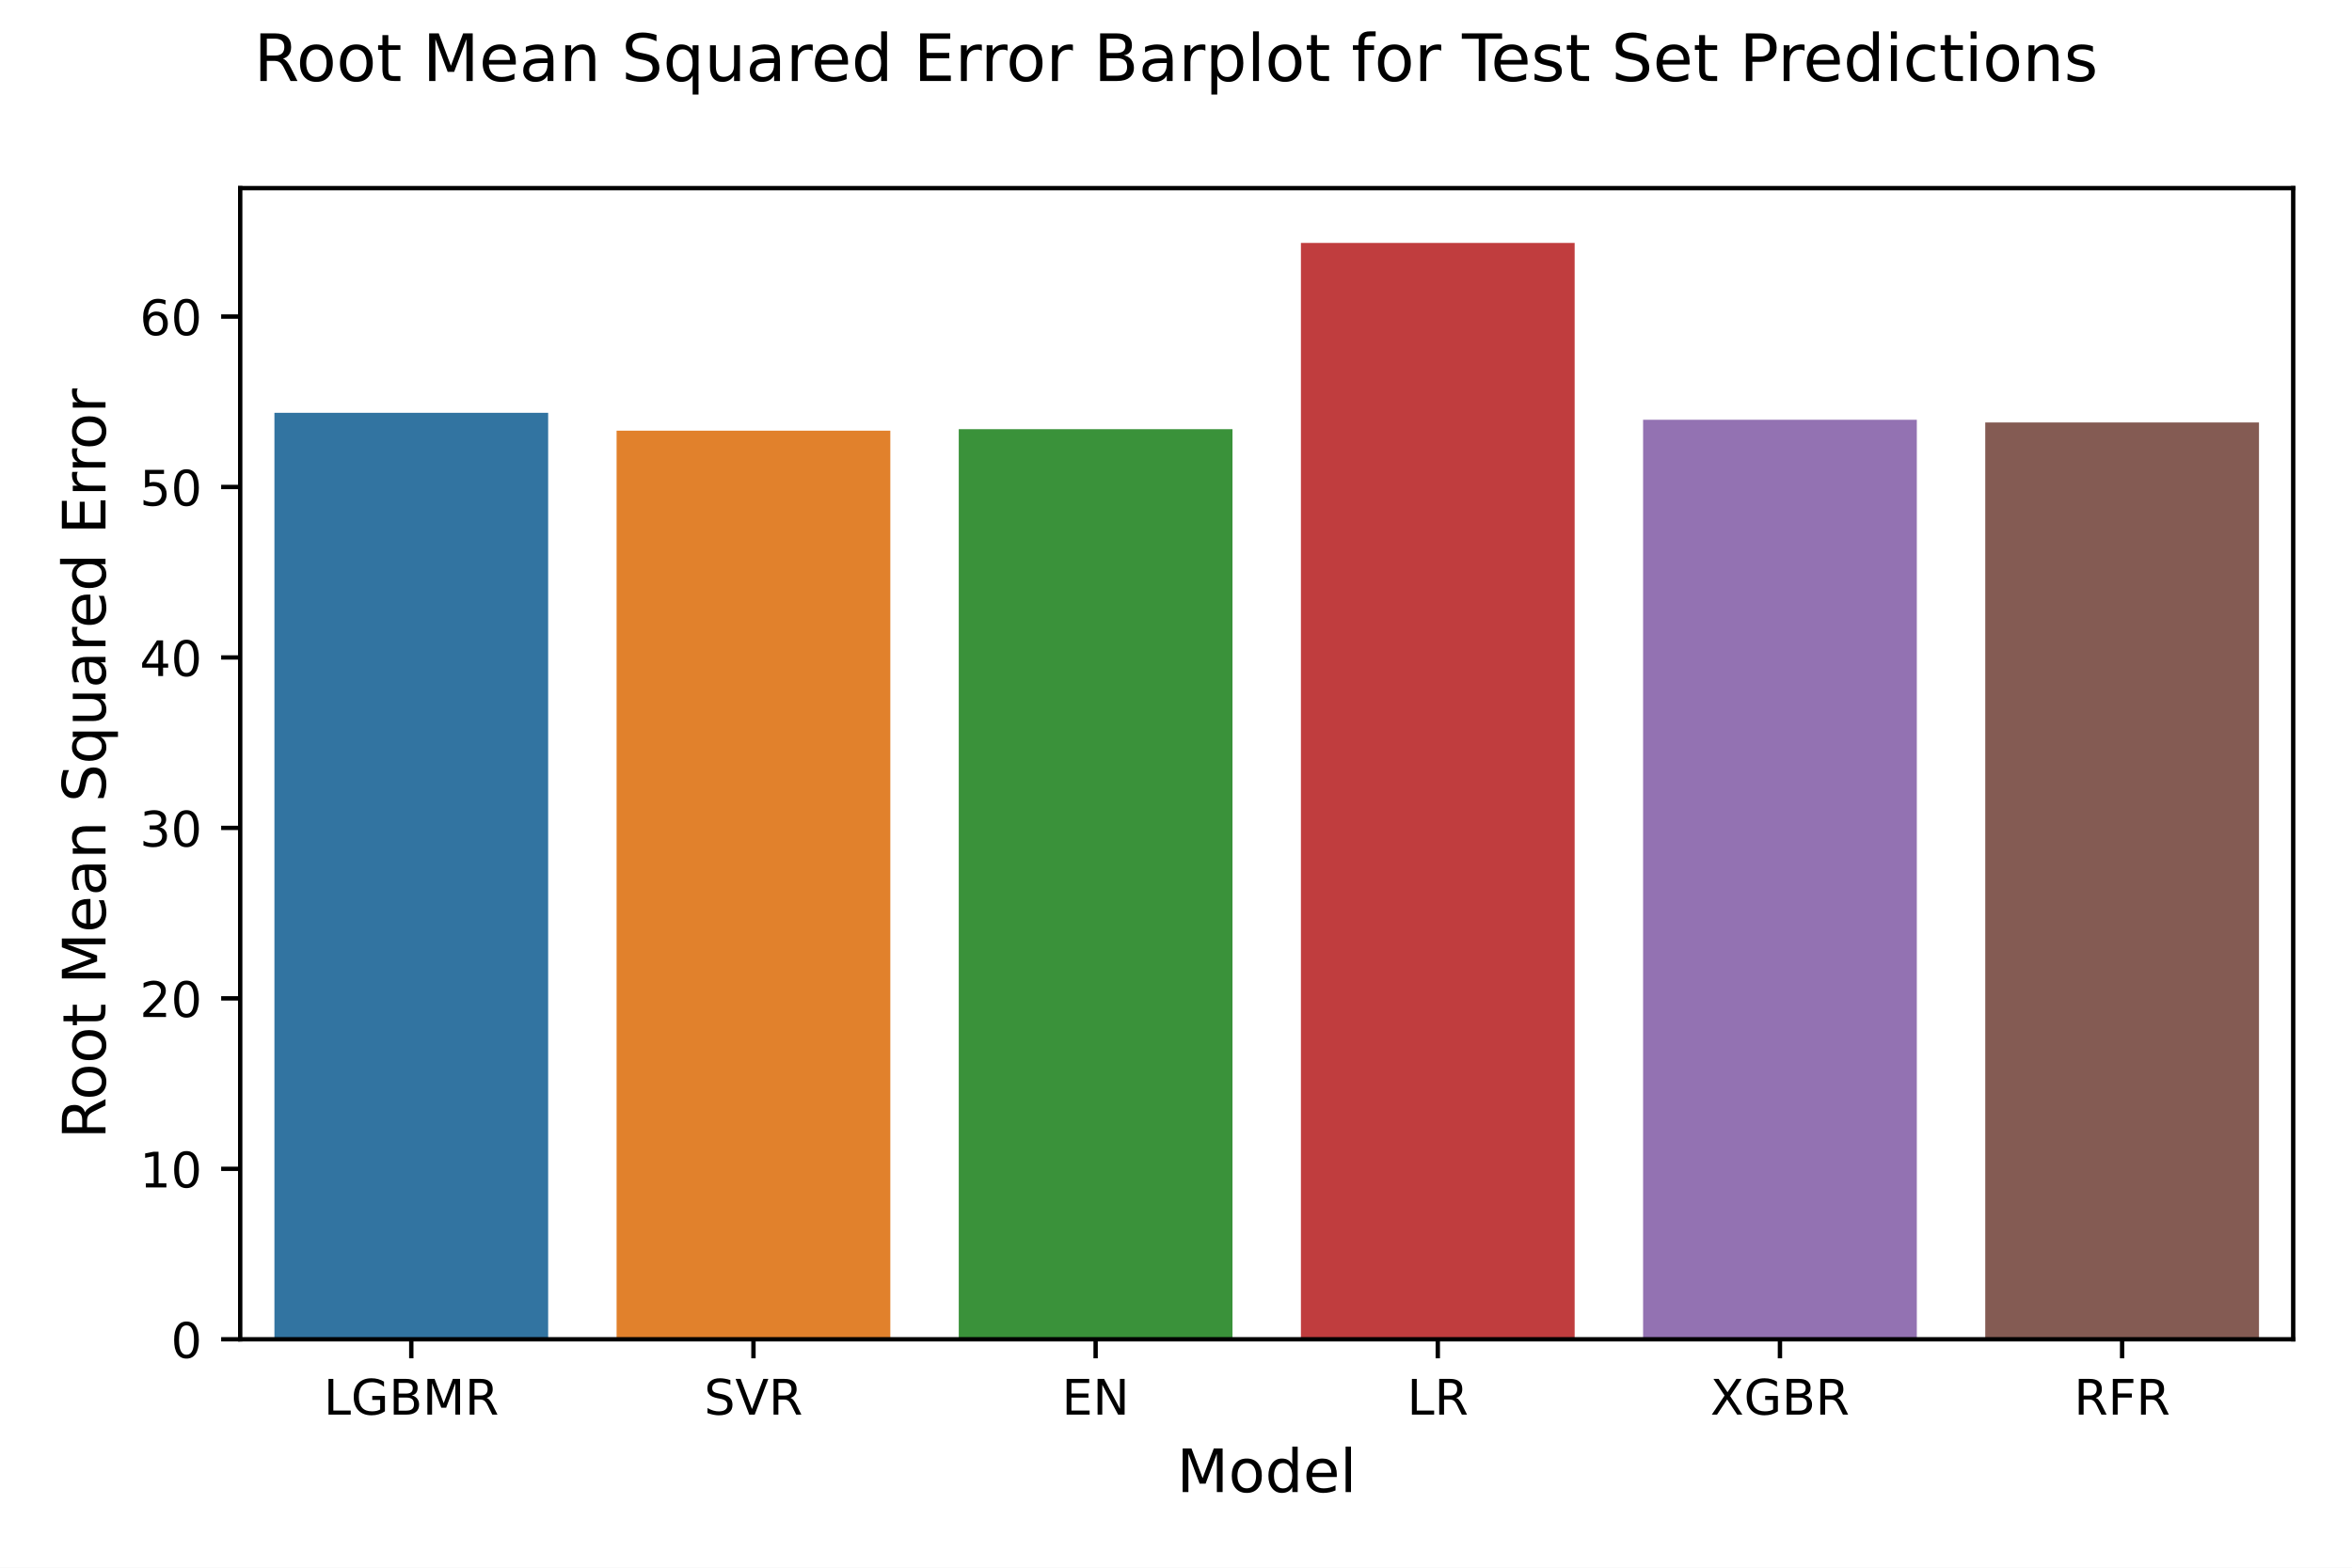
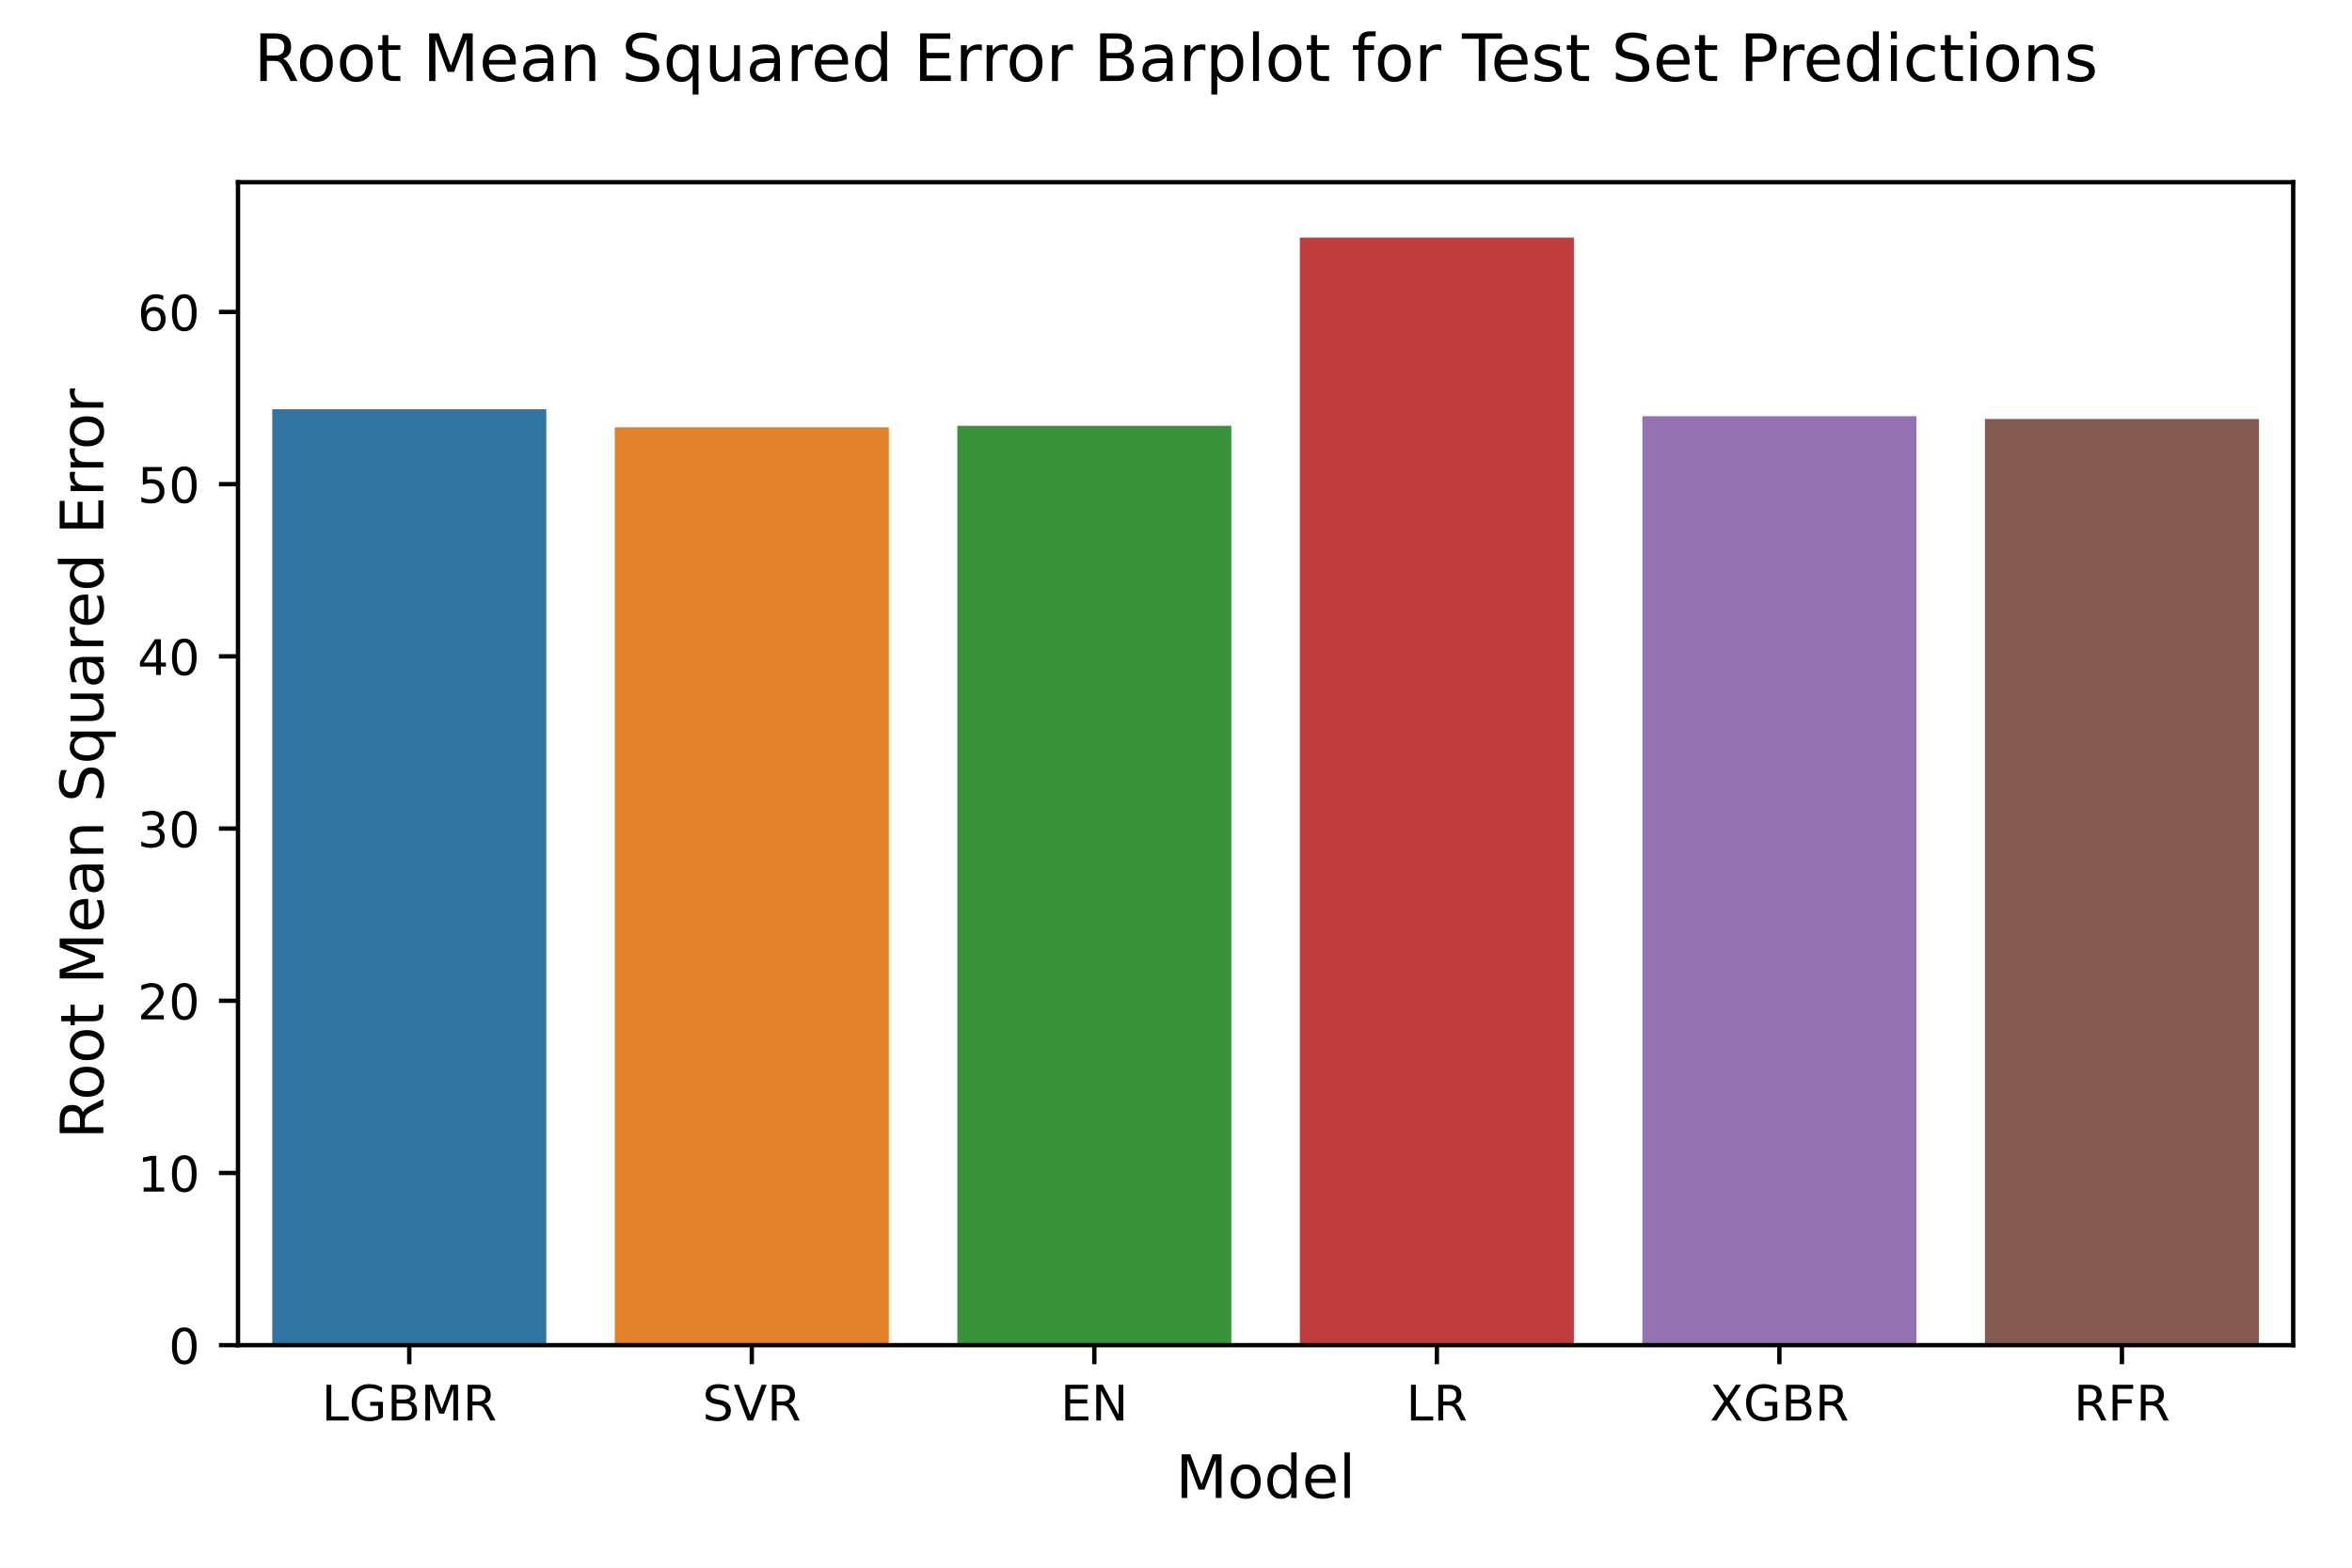
<svg xmlns="http://www.w3.org/2000/svg" xmlns:xlink="http://www.w3.org/1999/xlink" width="432pt" height="288pt" viewBox="0 0 432 288" version="1.1">
  <defs>
    <style type="text/css">*{stroke-linejoin: round; stroke-linecap: butt}</style>
  </defs>
  <g id="figure_1">
    <g id="patch_1">
      <path d="M 0 288  L 432 288  L 432 0  L 0 0  z " style="fill: #ffffff" />
    </g>
    <g id="axes_1">
      <g id="patch_2">
-         <path d="M 44.12 246.04  L 421.2 246.04  L 421.2 34.56  L 44.12 34.56  z " style="fill: #ffffff" />
+         <path d="M 43.715 247.12  L 421.2 247.12  L 421.2 33.48  L 43.715 33.48  z " style="fill: #ffffff" />
      </g>
      <g id="patch_3">
-         <path d="M 50.405 246.04  L 100.682 246.04  L 100.682 75.837  L 50.405 75.837  z " clip-path="url(#p831675fee5)" style="fill: #3274a1" />
+         <path d="M 50.006 247.12  L 100.338 247.12  L 100.338 75.179  L 50.006 75.179  z " clip-path="url(#pa962b7fabd)" style="fill: #3274a1" />
      </g>
      <g id="patch_4">
-         <path d="M 113.251 246.04  L 163.529 246.04  L 163.529 79.117  L 113.251 79.117  z " clip-path="url(#p831675fee5)" style="fill: #e1812c" />
+         <path d="M 112.921 247.12  L 163.252 247.12  L 163.252 78.492  L 112.921 78.492  z " clip-path="url(#pa962b7fabd)" style="fill: #e1812c" />
      </g>
      <g id="patch_5">
-         <path d="M 176.098 246.04  L 226.375 246.04  L 226.375 78.846  L 176.098 78.846  z " clip-path="url(#p831675fee5)" style="fill: #3a923a" />
+         <path d="M 175.835 247.12  L 226.166 247.12  L 226.166 78.218  L 175.835 78.218  z " clip-path="url(#pa962b7fabd)" style="fill: #3a923a" />
      </g>
      <g id="patch_6">
-         <path d="M 238.945 246.04  L 289.222 246.04  L 289.222 44.63  L 238.945 44.63  z " clip-path="url(#p831675fee5)" style="fill: #c03d3e" />
+         <path d="M 238.749 247.12  L 289.08 247.12  L 289.08 43.653  L 238.749 43.653  z " clip-path="url(#pa962b7fabd)" style="fill: #c03d3e" />
      </g>
      <g id="patch_7">
-         <path d="M 301.791 246.04  L 352.069 246.04  L 352.069 77.109  L 301.791 77.109  z " clip-path="url(#p831675fee5)" style="fill: #9372b2" />
+         <path d="M 301.663 247.12  L 351.994 247.12  L 351.994 76.463  L 301.663 76.463  z " clip-path="url(#pa962b7fabd)" style="fill: #9372b2" />
      </g>
      <g id="patch_8">
-         <path d="M 364.638 246.04  L 414.915 246.04  L 414.915 77.605  L 364.638 77.605  z " clip-path="url(#p831675fee5)" style="fill: #845b53" />
+         <path d="M 364.577 247.12  L 414.909 247.12  L 414.909 76.965  L 364.577 76.965  z " clip-path="url(#pa962b7fabd)" style="fill: #845b53" />
      </g>
      <g id="matplotlib.axis_1">
        <g id="xtick_1">
          <g id="line2d_1">
            <defs>
-               <path id="maed06b18c6" d="M 0 0  L 0 3.5  " style="stroke: #000000; stroke-width: 0.8" />
+               <path id="med335fdbf4" d="M 0 0  L 0 3.5  " style="stroke: #000000; stroke-width: 0.8" />
            </defs>
            <g>
-               <use xlink:href="#maed06b18c6" x="75.543" y="246.04" style="stroke: #000000; stroke-width: 0.8" />
+               <use xlink:href="#med335fdbf4" x="75.172" y="247.12" style="stroke: #000000; stroke-width: 0.8" />
            </g>
          </g>
          <g id="text_1">
-             <g transform="translate(59.45232 259.8786) scale(0.09 -0.09)">
+             <g transform="translate(59.08107 260.9586) scale(0.09 -0.09)">
              <defs>
                <path id="DejaVuSans-4c" d="M 628 4666  L 1259 4666  L 1259 531  L 3531 531  L 3531 0  L 628 0  L 628 4666  z " transform="scale(0.015625)" />
                <path id="DejaVuSans-47" d="M 3809 666  L 3809 1919  L 2778 1919  L 2778 2438  L 4434 2438  L 4434 434  Q 4069 175 3628 42  Q 3188 -91 2688 -91  Q 1594 -91 976 548  Q 359 1188 359 2328  Q 359 3472 976 4111  Q 1594 4750 2688 4750  Q 3144 4750 3555 4637  Q 3966 4525 4313 4306  L 4313 3634  Q 3963 3931 3569 4081  Q 3175 4231 2741 4231  Q 1884 4231 1454 3753  Q 1025 3275 1025 2328  Q 1025 1384 1454 906  Q 1884 428 2741 428  Q 3075 428 3337 486  Q 3600 544 3809 666  z " transform="scale(0.015625)" />
                <path id="DejaVuSans-42" d="M 1259 2228  L 1259 519  L 2272 519  Q 2781 519 3026 730  Q 3272 941 3272 1375  Q 3272 1813 3026 2020  Q 2781 2228 2272 2228  L 1259 2228  z M 1259 4147  L 1259 2741  L 2194 2741  Q 2656 2741 2882 2914  Q 3109 3088 3109 3444  Q 3109 3797 2882 3972  Q 2656 4147 2194 4147  L 1259 4147  z M 628 4666  L 2241 4666  Q 2963 4666 3353 4366  Q 3744 4066 3744 3513  Q 3744 3084 3544 2831  Q 3344 2578 2956 2516  Q 3422 2416 3680 2098  Q 3938 1781 3938 1306  Q 3938 681 3513 340  Q 3088 0 2303 0  L 628 0  L 628 4666  z " transform="scale(0.015625)" />
                <path id="DejaVuSans-4d" d="M 628 4666  L 1569 4666  L 2759 1491  L 3956 4666  L 4897 4666  L 4897 0  L 4281 0  L 4281 4097  L 3078 897  L 2444 897  L 1241 4097  L 1241 0  L 628 0  L 628 4666  z " transform="scale(0.015625)" />
                <path id="DejaVuSans-52" d="M 2841 2188  Q 3044 2119 3236 1894  Q 3428 1669 3622 1275  L 4263 0  L 3584 0  L 2988 1197  Q 2756 1666 2539 1819  Q 2322 1972 1947 1972  L 1259 1972  L 1259 0  L 628 0  L 628 4666  L 2053 4666  Q 2853 4666 3247 4331  Q 3641 3997 3641 3322  Q 3641 2881 3436 2590  Q 3231 2300 2841 2188  z M 1259 4147  L 1259 2491  L 2053 2491  Q 2509 2491 2742 2702  Q 2975 2913 2975 3322  Q 2975 3731 2742 3939  Q 2509 4147 2053 4147  L 1259 4147  z " transform="scale(0.015625)" />
              </defs>
              <use xlink:href="#DejaVuSans-4c" />
              <use xlink:href="#DejaVuSans-47" x="55.713" />
              <use xlink:href="#DejaVuSans-42" x="133.203" />
              <use xlink:href="#DejaVuSans-4d" x="201.807" />
              <use xlink:href="#DejaVuSans-52" x="288.086" />
            </g>
          </g>
        </g>
        <g id="xtick_2">
          <g id="line2d_2">
            <g>
-               <use xlink:href="#maed06b18c6" x="138.39" y="246.04" style="stroke: #000000; stroke-width: 0.8" />
+               <use xlink:href="#med335fdbf4" x="138.086" y="247.12" style="stroke: #000000; stroke-width: 0.8" />
            </g>
          </g>
          <g id="text_2">
-             <g transform="translate(129.3281 259.8786) scale(0.09 -0.09)">
+             <g transform="translate(129.0244 260.9586) scale(0.09 -0.09)">
              <defs>
                <path id="DejaVuSans-53" d="M 3425 4513  L 3425 3897  Q 3066 4069 2747 4153  Q 2428 4238 2131 4238  Q 1616 4238 1336 4038  Q 1056 3838 1056 3469  Q 1056 3159 1242 3001  Q 1428 2844 1947 2747  L 2328 2669  Q 3034 2534 3370 2195  Q 3706 1856 3706 1288  Q 3706 609 3251 259  Q 2797 -91 1919 -91  Q 1588 -91 1214 -16  Q 841 59 441 206  L 441 856  Q 825 641 1194 531  Q 1563 422 1919 422  Q 2459 422 2753 634  Q 3047 847 3047 1241  Q 3047 1584 2836 1778  Q 2625 1972 2144 2069  L 1759 2144  Q 1053 2284 737 2584  Q 422 2884 422 3419  Q 422 4038 858 4394  Q 1294 4750 2059 4750  Q 2388 4750 2728 4690  Q 3069 4631 3425 4513  z " transform="scale(0.015625)" />
                <path id="DejaVuSans-56" d="M 1831 0  L 50 4666  L 709 4666  L 2188 738  L 3669 4666  L 4325 4666  L 2547 0  L 1831 0  z " transform="scale(0.015625)" />
              </defs>
              <use xlink:href="#DejaVuSans-53" />
              <use xlink:href="#DejaVuSans-56" x="63.477" />
              <use xlink:href="#DejaVuSans-52" x="131.885" />
            </g>
          </g>
        </g>
        <g id="xtick_3">
          <g id="line2d_3">
            <g>
-               <use xlink:href="#maed06b18c6" x="201.237" y="246.04" style="stroke: #000000; stroke-width: 0.8" />
+               <use xlink:href="#med335fdbf4" x="201" y="247.12" style="stroke: #000000; stroke-width: 0.8" />
            </g>
          </g>
          <g id="text_3">
-             <g transform="translate(195.0267 259.8786) scale(0.09 -0.09)">
+             <g transform="translate(194.7904 260.9586) scale(0.09 -0.09)">
              <defs>
                <path id="DejaVuSans-45" d="M 628 4666  L 3578 4666  L 3578 4134  L 1259 4134  L 1259 2753  L 3481 2753  L 3481 2222  L 1259 2222  L 1259 531  L 3634 531  L 3634 0  L 628 0  L 628 4666  z " transform="scale(0.015625)" />
                <path id="DejaVuSans-4e" d="M 628 4666  L 1478 4666  L 3547 763  L 3547 4666  L 4159 4666  L 4159 0  L 3309 0  L 1241 3903  L 1241 0  L 628 0  L 628 4666  z " transform="scale(0.015625)" />
              </defs>
              <use xlink:href="#DejaVuSans-45" />
              <use xlink:href="#DejaVuSans-4e" x="63.184" />
            </g>
          </g>
        </g>
        <g id="xtick_4">
          <g id="line2d_4">
            <g>
-               <use xlink:href="#maed06b18c6" x="264.083" y="246.04" style="stroke: #000000; stroke-width: 0.8" />
+               <use xlink:href="#med335fdbf4" x="263.915" y="247.12" style="stroke: #000000; stroke-width: 0.8" />
            </g>
          </g>
          <g id="text_4">
-             <g transform="translate(258.4492 259.8786) scale(0.09 -0.09)">
+             <g transform="translate(258.2804 260.9586) scale(0.09 -0.09)">
              <use xlink:href="#DejaVuSans-4c" />
              <use xlink:href="#DejaVuSans-52" x="55.713" />
            </g>
          </g>
        </g>
        <g id="xtick_5">
          <g id="line2d_5">
            <g>
-               <use xlink:href="#maed06b18c6" x="326.93" y="246.04" style="stroke: #000000; stroke-width: 0.8" />
+               <use xlink:href="#med335fdbf4" x="326.829" y="247.12" style="stroke: #000000; stroke-width: 0.8" />
            </g>
          </g>
          <g id="text_5">
-             <g transform="translate(314.1465 259.8786) scale(0.09 -0.09)">
+             <g transform="translate(314.0452 260.9586) scale(0.09 -0.09)">
              <defs>
                <path id="DejaVuSans-58" d="M 403 4666  L 1081 4666  L 2241 2931  L 3406 4666  L 4084 4666  L 2584 2425  L 4184 0  L 3506 0  L 2194 1984  L 872 0  L 191 0  L 1856 2491  L 403 4666  z " transform="scale(0.015625)" />
              </defs>
              <use xlink:href="#DejaVuSans-58" />
              <use xlink:href="#DejaVuSans-47" x="68.506" />
              <use xlink:href="#DejaVuSans-42" x="145.996" />
              <use xlink:href="#DejaVuSans-52" x="214.6" />
            </g>
          </g>
        </g>
        <g id="xtick_6">
          <g id="line2d_6">
            <g>
-               <use xlink:href="#maed06b18c6" x="389.777" y="246.04" style="stroke: #000000; stroke-width: 0.8" />
+               <use xlink:href="#med335fdbf4" x="389.743" y="247.12" style="stroke: #000000; stroke-width: 0.8" />
            </g>
          </g>
          <g id="text_6">
-             <g transform="translate(380.9349 259.8786) scale(0.09 -0.09)">
+             <g transform="translate(380.9011 260.9586) scale(0.09 -0.09)">
              <defs>
                <path id="DejaVuSans-46" d="M 628 4666  L 3309 4666  L 3309 4134  L 1259 4134  L 1259 2759  L 3109 2759  L 3109 2228  L 1259 2228  L 1259 0  L 628 0  L 628 4666  z " transform="scale(0.015625)" />
              </defs>
              <use xlink:href="#DejaVuSans-52" />
              <use xlink:href="#DejaVuSans-46" x="69.482" />
              <use xlink:href="#DejaVuSans-52" x="127.002" />
            </g>
          </g>
        </g>
        <g id="text_7">
-           <g transform="translate(216.1454 274.1086) scale(0.11 -0.11)">
+           <g transform="translate(215.9429 275.1886) scale(0.11 -0.11)">
            <defs>
              <path id="DejaVuSans-6f" d="M 1959 3097  Q 1497 3097 1228 2736  Q 959 2375 959 1747  Q 959 1119 1226 758  Q 1494 397 1959 397  Q 2419 397 2687 759  Q 2956 1122 2956 1747  Q 2956 2369 2687 2733  Q 2419 3097 1959 3097  z M 1959 3584  Q 2709 3584 3137 3096  Q 3566 2609 3566 1747  Q 3566 888 3137 398  Q 2709 -91 1959 -91  Q 1206 -91 779 398  Q 353 888 353 1747  Q 353 2609 779 3096  Q 1206 3584 1959 3584  z " transform="scale(0.015625)" />
              <path id="DejaVuSans-64" d="M 2906 2969  L 2906 4863  L 3481 4863  L 3481 0  L 2906 0  L 2906 525  Q 2725 213 2448 61  Q 2172 -91 1784 -91  Q 1150 -91 751 415  Q 353 922 353 1747  Q 353 2572 751 3078  Q 1150 3584 1784 3584  Q 2172 3584 2448 3432  Q 2725 3281 2906 2969  z M 947 1747  Q 947 1113 1208 752  Q 1469 391 1925 391  Q 2381 391 2643 752  Q 2906 1113 2906 1747  Q 2906 2381 2643 2742  Q 2381 3103 1925 3103  Q 1469 3103 1208 2742  Q 947 2381 947 1747  z " transform="scale(0.015625)" />
              <path id="DejaVuSans-65" d="M 3597 1894  L 3597 1613  L 953 1613  Q 991 1019 1311 708  Q 1631 397 2203 397  Q 2534 397 2845 478  Q 3156 559 3463 722  L 3463 178  Q 3153 47 2828 -22  Q 2503 -91 2169 -91  Q 1331 -91 842 396  Q 353 884 353 1716  Q 353 2575 817 3079  Q 1281 3584 2069 3584  Q 2775 3584 3186 3129  Q 3597 2675 3597 1894  z M 3022 2063  Q 3016 2534 2758 2815  Q 2500 3097 2075 3097  Q 1594 3097 1305 2825  Q 1016 2553 972 2059  L 3022 2063  z " transform="scale(0.015625)" />
              <path id="DejaVuSans-6c" d="M 603 4863  L 1178 4863  L 1178 0  L 603 0  L 603 4863  z " transform="scale(0.015625)" />
            </defs>
            <use xlink:href="#DejaVuSans-4d" />
            <use xlink:href="#DejaVuSans-6f" x="86.279" />
            <use xlink:href="#DejaVuSans-64" x="147.461" />
            <use xlink:href="#DejaVuSans-65" x="210.938" />
            <use xlink:href="#DejaVuSans-6c" x="272.461" />
          </g>
        </g>
      </g>
      <g id="matplotlib.axis_2">
        <g id="ytick_1">
          <g id="line2d_7">
            <defs>
-               <path id="me69f4a5326" d="M 0 0  L -3.5 0  " style="stroke: #000000; stroke-width: 0.8" />
+               <path id="meca55a94f7" d="M 0 0  L -3.5 0  " style="stroke: #000000; stroke-width: 0.8" />
            </defs>
            <g>
-               <use xlink:href="#me69f4a5326" x="44.12" y="246.04" style="stroke: #000000; stroke-width: 0.8" />
+               <use xlink:href="#meca55a94f7" x="43.715" y="247.12" style="stroke: #000000; stroke-width: 0.8" />
            </g>
          </g>
          <g id="text_8">
-             <g transform="translate(31.39375 249.4593) scale(0.09 -0.09)">
+             <g transform="translate(30.98875 250.5393) scale(0.09 -0.09)">
              <defs>
                <path id="DejaVuSans-30" d="M 2034 4250  Q 1547 4250 1301 3770  Q 1056 3291 1056 2328  Q 1056 1369 1301 889  Q 1547 409 2034 409  Q 2525 409 2770 889  Q 3016 1369 3016 2328  Q 3016 3291 2770 3770  Q 2525 4250 2034 4250  z M 2034 4750  Q 2819 4750 3233 4129  Q 3647 3509 3647 2328  Q 3647 1150 3233 529  Q 2819 -91 2034 -91  Q 1250 -91 836 529  Q 422 1150 422 2328  Q 422 3509 836 4129  Q 1250 4750 2034 4750  z " transform="scale(0.015625)" />
              </defs>
              <use xlink:href="#DejaVuSans-30" />
            </g>
          </g>
        </g>
        <g id="ytick_2">
          <g id="line2d_8">
            <g>
-               <use xlink:href="#me69f4a5326" x="44.12" y="214.725" style="stroke: #000000; stroke-width: 0.8" />
+               <use xlink:href="#meca55a94f7" x="43.715" y="215.485" style="stroke: #000000; stroke-width: 0.8" />
            </g>
          </g>
          <g id="text_9">
-             <g transform="translate(25.6675 218.1444) scale(0.09 -0.09)">
+             <g transform="translate(25.2625 218.9046) scale(0.09 -0.09)">
              <defs>
                <path id="DejaVuSans-31" d="M 794 531  L 1825 531  L 1825 4091  L 703 3866  L 703 4441  L 1819 4666  L 2450 4666  L 2450 531  L 3481 531  L 3481 0  L 794 0  L 794 531  z " transform="scale(0.015625)" />
              </defs>
              <use xlink:href="#DejaVuSans-31" />
              <use xlink:href="#DejaVuSans-30" x="63.623" />
            </g>
          </g>
        </g>
        <g id="ytick_3">
          <g id="line2d_9">
            <g>
-               <use xlink:href="#me69f4a5326" x="44.12" y="183.41" style="stroke: #000000; stroke-width: 0.8" />
+               <use xlink:href="#meca55a94f7" x="43.715" y="183.851" style="stroke: #000000; stroke-width: 0.8" />
            </g>
          </g>
          <g id="text_10">
-             <g transform="translate(25.6675 186.8295) scale(0.09 -0.09)">
+             <g transform="translate(25.2625 187.2699) scale(0.09 -0.09)">
              <defs>
                <path id="DejaVuSans-32" d="M 1228 531  L 3431 531  L 3431 0  L 469 0  L 469 531  Q 828 903 1448 1529  Q 2069 2156 2228 2338  Q 2531 2678 2651 2914  Q 2772 3150 2772 3378  Q 2772 3750 2511 3984  Q 2250 4219 1831 4219  Q 1534 4219 1204 4116  Q 875 4013 500 3803  L 500 4441  Q 881 4594 1212 4672  Q 1544 4750 1819 4750  Q 2544 4750 2975 4387  Q 3406 4025 3406 3419  Q 3406 3131 3298 2873  Q 3191 2616 2906 2266  Q 2828 2175 2409 1742  Q 1991 1309 1228 531  z " transform="scale(0.015625)" />
              </defs>
              <use xlink:href="#DejaVuSans-32" />
              <use xlink:href="#DejaVuSans-30" x="63.623" />
            </g>
          </g>
        </g>
        <g id="ytick_4">
          <g id="line2d_10">
            <g>
-               <use xlink:href="#me69f4a5326" x="44.12" y="152.095" style="stroke: #000000; stroke-width: 0.8" />
+               <use xlink:href="#meca55a94f7" x="43.715" y="152.216" style="stroke: #000000; stroke-width: 0.8" />
            </g>
          </g>
          <g id="text_11">
-             <g transform="translate(25.6675 155.5147) scale(0.09 -0.09)">
+             <g transform="translate(25.2625 155.6351) scale(0.09 -0.09)">
              <defs>
                <path id="DejaVuSans-33" d="M 2597 2516  Q 3050 2419 3304 2112  Q 3559 1806 3559 1356  Q 3559 666 3084 287  Q 2609 -91 1734 -91  Q 1441 -91 1130 -33  Q 819 25 488 141  L 488 750  Q 750 597 1062 519  Q 1375 441 1716 441  Q 2309 441 2620 675  Q 2931 909 2931 1356  Q 2931 1769 2642 2001  Q 2353 2234 1838 2234  L 1294 2234  L 1294 2753  L 1863 2753  Q 2328 2753 2575 2939  Q 2822 3125 2822 3475  Q 2822 3834 2567 4026  Q 2313 4219 1838 4219  Q 1578 4219 1281 4162  Q 984 4106 628 3988  L 628 4550  Q 988 4650 1302 4700  Q 1616 4750 1894 4750  Q 2613 4750 3031 4423  Q 3450 4097 3450 3541  Q 3450 3153 3228 2886  Q 3006 2619 2597 2516  z " transform="scale(0.015625)" />
              </defs>
              <use xlink:href="#DejaVuSans-33" />
              <use xlink:href="#DejaVuSans-30" x="63.623" />
            </g>
          </g>
        </g>
        <g id="ytick_5">
          <g id="line2d_11">
            <g>
-               <use xlink:href="#me69f4a5326" x="44.12" y="120.781" style="stroke: #000000; stroke-width: 0.8" />
+               <use xlink:href="#meca55a94f7" x="43.715" y="120.581" style="stroke: #000000; stroke-width: 0.8" />
            </g>
          </g>
          <g id="text_12">
-             <g transform="translate(25.6675 124.1998) scale(0.09 -0.09)">
+             <g transform="translate(25.2625 124.0004) scale(0.09 -0.09)">
              <defs>
                <path id="DejaVuSans-34" d="M 2419 4116  L 825 1625  L 2419 1625  L 2419 4116  z M 2253 4666  L 3047 4666  L 3047 1625  L 3713 1625  L 3713 1100  L 3047 1100  L 3047 0  L 2419 0  L 2419 1100  L 313 1100  L 313 1709  L 2253 4666  z " transform="scale(0.015625)" />
              </defs>
              <use xlink:href="#DejaVuSans-34" />
              <use xlink:href="#DejaVuSans-30" x="63.623" />
            </g>
          </g>
        </g>
        <g id="ytick_6">
          <g id="line2d_12">
            <g>
-               <use xlink:href="#me69f4a5326" x="44.12" y="89.466" style="stroke: #000000; stroke-width: 0.8" />
+               <use xlink:href="#meca55a94f7" x="43.715" y="88.946" style="stroke: #000000; stroke-width: 0.8" />
            </g>
          </g>
          <g id="text_13">
-             <g transform="translate(25.6675 92.88492) scale(0.09 -0.09)">
+             <g transform="translate(25.2625 92.36572) scale(0.09 -0.09)">
              <defs>
                <path id="DejaVuSans-35" d="M 691 4666  L 3169 4666  L 3169 4134  L 1269 4134  L 1269 2991  Q 1406 3038 1543 3061  Q 1681 3084 1819 3084  Q 2600 3084 3056 2656  Q 3513 2228 3513 1497  Q 3513 744 3044 326  Q 2575 -91 1722 -91  Q 1428 -91 1123 -41  Q 819 9 494 109  L 494 744  Q 775 591 1075 516  Q 1375 441 1709 441  Q 2250 441 2565 725  Q 2881 1009 2881 1497  Q 2881 1984 2565 2268  Q 2250 2553 1709 2553  Q 1456 2553 1204 2497  Q 953 2441 691 2322  L 691 4666  z " transform="scale(0.015625)" />
              </defs>
              <use xlink:href="#DejaVuSans-35" />
              <use xlink:href="#DejaVuSans-30" x="63.623" />
            </g>
          </g>
        </g>
        <g id="ytick_7">
          <g id="line2d_13">
            <g>
-               <use xlink:href="#me69f4a5326" x="44.12" y="58.151" style="stroke: #000000; stroke-width: 0.8" />
+               <use xlink:href="#meca55a94f7" x="43.715" y="57.312" style="stroke: #000000; stroke-width: 0.8" />
            </g>
          </g>
          <g id="text_14">
-             <g transform="translate(25.6675 61.57005) scale(0.09 -0.09)">
+             <g transform="translate(25.2625 60.731) scale(0.09 -0.09)">
              <defs>
                <path id="DejaVuSans-36" d="M 2113 2584  Q 1688 2584 1439 2293  Q 1191 2003 1191 1497  Q 1191 994 1439 701  Q 1688 409 2113 409  Q 2538 409 2786 701  Q 3034 994 3034 1497  Q 3034 2003 2786 2293  Q 2538 2584 2113 2584  z M 3366 4563  L 3366 3988  Q 3128 4100 2886 4159  Q 2644 4219 2406 4219  Q 1781 4219 1451 3797  Q 1122 3375 1075 2522  Q 1259 2794 1537 2939  Q 1816 3084 2150 3084  Q 2853 3084 3261 2657  Q 3669 2231 3669 1497  Q 3669 778 3244 343  Q 2819 -91 2113 -91  Q 1303 -91 875 529  Q 447 1150 447 2328  Q 447 3434 972 4092  Q 1497 4750 2381 4750  Q 2619 4750 2861 4703  Q 3103 4656 3366 4563  z " transform="scale(0.015625)" />
              </defs>
              <use xlink:href="#DejaVuSans-36" />
              <use xlink:href="#DejaVuSans-30" x="63.623" />
            </g>
          </g>
        </g>
        <g id="text_15">
-           <g transform="translate(19.37984 209.2468) rotate(-90) scale(0.11 -0.11)">
+           <g transform="translate(18.97484 209.2468) rotate(-90) scale(0.11 -0.11)">
            <defs>
              <path id="DejaVuSans-74" d="M 1172 4494  L 1172 3500  L 2356 3500  L 2356 3053  L 1172 3053  L 1172 1153  Q 1172 725 1289 603  Q 1406 481 1766 481  L 2356 481  L 2356 0  L 1766 0  Q 1100 0 847 248  Q 594 497 594 1153  L 594 3053  L 172 3053  L 172 3500  L 594 3500  L 594 4494  L 1172 4494  z " transform="scale(0.015625)" />
              <path id="DejaVuSans-20" transform="scale(0.015625)" />
              <path id="DejaVuSans-61" d="M 2194 1759  Q 1497 1759 1228 1600  Q 959 1441 959 1056  Q 959 750 1161 570  Q 1363 391 1709 391  Q 2188 391 2477 730  Q 2766 1069 2766 1631  L 2766 1759  L 2194 1759  z M 3341 1997  L 3341 0  L 2766 0  L 2766 531  Q 2569 213 2275 61  Q 1981 -91 1556 -91  Q 1019 -91 701 211  Q 384 513 384 1019  Q 384 1609 779 1909  Q 1175 2209 1959 2209  L 2766 2209  L 2766 2266  Q 2766 2663 2505 2880  Q 2244 3097 1772 3097  Q 1472 3097 1187 3025  Q 903 2953 641 2809  L 641 3341  Q 956 3463 1253 3523  Q 1550 3584 1831 3584  Q 2591 3584 2966 3190  Q 3341 2797 3341 1997  z " transform="scale(0.015625)" />
              <path id="DejaVuSans-6e" d="M 3513 2113  L 3513 0  L 2938 0  L 2938 2094  Q 2938 2591 2744 2837  Q 2550 3084 2163 3084  Q 1697 3084 1428 2787  Q 1159 2491 1159 1978  L 1159 0  L 581 0  L 581 3500  L 1159 3500  L 1159 2956  Q 1366 3272 1645 3428  Q 1925 3584 2291 3584  Q 2894 3584 3203 3211  Q 3513 2838 3513 2113  z " transform="scale(0.015625)" />
              <path id="DejaVuSans-71" d="M 947 1747  Q 947 1113 1208 752  Q 1469 391 1925 391  Q 2381 391 2643 752  Q 2906 1113 2906 1747  Q 2906 2381 2643 2742  Q 2381 3103 1925 3103  Q 1469 3103 1208 2742  Q 947 2381 947 1747  z M 2906 525  Q 2725 213 2448 61  Q 2172 -91 1784 -91  Q 1150 -91 751 415  Q 353 922 353 1747  Q 353 2572 751 3078  Q 1150 3584 1784 3584  Q 2172 3584 2448 3432  Q 2725 3281 2906 2969  L 2906 3500  L 3481 3500  L 3481 -1331  L 2906 -1331  L 2906 525  z " transform="scale(0.015625)" />
              <path id="DejaVuSans-75" d="M 544 1381  L 544 3500  L 1119 3500  L 1119 1403  Q 1119 906 1312 657  Q 1506 409 1894 409  Q 2359 409 2629 706  Q 2900 1003 2900 1516  L 2900 3500  L 3475 3500  L 3475 0  L 2900 0  L 2900 538  Q 2691 219 2414 64  Q 2138 -91 1772 -91  Q 1169 -91 856 284  Q 544 659 544 1381  z M 1991 3584  L 1991 3584  z " transform="scale(0.015625)" />
              <path id="DejaVuSans-72" d="M 2631 2963  Q 2534 3019 2420 3045  Q 2306 3072 2169 3072  Q 1681 3072 1420 2755  Q 1159 2438 1159 1844  L 1159 0  L 581 0  L 581 3500  L 1159 3500  L 1159 2956  Q 1341 3275 1631 3429  Q 1922 3584 2338 3584  Q 2397 3584 2469 3576  Q 2541 3569 2628 3553  L 2631 2963  z " transform="scale(0.015625)" />
            </defs>
            <use xlink:href="#DejaVuSans-52" />
            <use xlink:href="#DejaVuSans-6f" x="64.982" />
            <use xlink:href="#DejaVuSans-6f" x="126.164" />
            <use xlink:href="#DejaVuSans-74" x="187.346" />
            <use xlink:href="#DejaVuSans-20" x="226.555" />
            <use xlink:href="#DejaVuSans-4d" x="258.342" />
            <use xlink:href="#DejaVuSans-65" x="344.621" />
            <use xlink:href="#DejaVuSans-61" x="406.145" />
            <use xlink:href="#DejaVuSans-6e" x="467.424" />
            <use xlink:href="#DejaVuSans-20" x="530.803" />
            <use xlink:href="#DejaVuSans-53" x="562.59" />
            <use xlink:href="#DejaVuSans-71" x="626.066" />
            <use xlink:href="#DejaVuSans-75" x="689.543" />
            <use xlink:href="#DejaVuSans-61" x="752.922" />
            <use xlink:href="#DejaVuSans-72" x="814.201" />
            <use xlink:href="#DejaVuSans-65" x="853.064" />
            <use xlink:href="#DejaVuSans-64" x="914.588" />
            <use xlink:href="#DejaVuSans-20" x="978.064" />
            <use xlink:href="#DejaVuSans-45" x="1009.852" />
            <use xlink:href="#DejaVuSans-72" x="1073.035" />
            <use xlink:href="#DejaVuSans-72" x="1112.398" />
            <use xlink:href="#DejaVuSans-6f" x="1151.262" />
            <use xlink:href="#DejaVuSans-72" x="1212.443" />
          </g>
        </g>
      </g>
      <g id="line2d_14">
-         <path clip-path="url(#p831675fee5)" style="fill: none; stroke: #424242; stroke-width: 2.25; stroke-linecap: square" />
+         <path clip-path="url(#pa962b7fabd)" style="fill: none; stroke: #424242; stroke-width: 2.25; stroke-linecap: square" />
      </g>
      <g id="line2d_15">
-         <path clip-path="url(#p831675fee5)" style="fill: none; stroke: #424242; stroke-width: 2.25; stroke-linecap: square" />
+         <path clip-path="url(#pa962b7fabd)" style="fill: none; stroke: #424242; stroke-width: 2.25; stroke-linecap: square" />
      </g>
      <g id="line2d_16">
-         <path clip-path="url(#p831675fee5)" style="fill: none; stroke: #424242; stroke-width: 2.25; stroke-linecap: square" />
+         <path clip-path="url(#pa962b7fabd)" style="fill: none; stroke: #424242; stroke-width: 2.25; stroke-linecap: square" />
      </g>
      <g id="line2d_17">
-         <path clip-path="url(#p831675fee5)" style="fill: none; stroke: #424242; stroke-width: 2.25; stroke-linecap: square" />
+         <path clip-path="url(#pa962b7fabd)" style="fill: none; stroke: #424242; stroke-width: 2.25; stroke-linecap: square" />
      </g>
      <g id="line2d_18">
-         <path clip-path="url(#p831675fee5)" style="fill: none; stroke: #424242; stroke-width: 2.25; stroke-linecap: square" />
+         <path clip-path="url(#pa962b7fabd)" style="fill: none; stroke: #424242; stroke-width: 2.25; stroke-linecap: square" />
      </g>
      <g id="line2d_19">
-         <path clip-path="url(#p831675fee5)" style="fill: none; stroke: #424242; stroke-width: 2.25; stroke-linecap: square" />
+         <path clip-path="url(#pa962b7fabd)" style="fill: none; stroke: #424242; stroke-width: 2.25; stroke-linecap: square" />
      </g>
      <g id="patch_9">
-         <path d="M 44.12 246.04  L 44.12 34.56  " style="fill: none; stroke: #000000; stroke-width: 0.8; stroke-linejoin: miter; stroke-linecap: square" />
+         <path d="M 43.715 247.12  L 43.715 33.48  " style="fill: none; stroke: #000000; stroke-width: 0.8; stroke-linejoin: miter; stroke-linecap: square" />
      </g>
      <g id="patch_10">
-         <path d="M 421.2 246.04  L 421.2 34.56  " style="fill: none; stroke: #000000; stroke-width: 0.8; stroke-linejoin: miter; stroke-linecap: square" />
+         <path d="M 421.2 247.12  L 421.2 33.48  " style="fill: none; stroke: #000000; stroke-width: 0.8; stroke-linejoin: miter; stroke-linecap: square" />
      </g>
      <g id="patch_11">
-         <path d="M 44.12 246.04  L 421.2 246.04  " style="fill: none; stroke: #000000; stroke-width: 0.8; stroke-linejoin: miter; stroke-linecap: square" />
+         <path d="M 43.715 247.12  L 421.2 247.12  " style="fill: none; stroke: #000000; stroke-width: 0.8; stroke-linejoin: miter; stroke-linecap: square" />
      </g>
      <g id="patch_12">
-         <path d="M 44.12 34.56  L 421.2 34.56  " style="fill: none; stroke: #000000; stroke-width: 0.8; stroke-linejoin: miter; stroke-linecap: square" />
+         <path d="M 43.715 33.48  L 421.2 33.48  " style="fill: none; stroke: #000000; stroke-width: 0.8; stroke-linejoin: miter; stroke-linecap: square" />
      </g>
    </g>
    <g id="text_16">
      <g transform="translate(46.64437 14.87813) scale(0.12 -0.12)">
        <defs>
          <path id="DejaVuSans-70" d="M 1159 525  L 1159 -1331  L 581 -1331  L 581 3500  L 1159 3500  L 1159 2969  Q 1341 3281 1617 3432  Q 1894 3584 2278 3584  Q 2916 3584 3314 3078  Q 3713 2572 3713 1747  Q 3713 922 3314 415  Q 2916 -91 2278 -91  Q 1894 -91 1617 61  Q 1341 213 1159 525  z M 3116 1747  Q 3116 2381 2855 2742  Q 2594 3103 2138 3103  Q 1681 3103 1420 2742  Q 1159 2381 1159 1747  Q 1159 1113 1420 752  Q 1681 391 2138 391  Q 2594 391 2855 752  Q 3116 1113 3116 1747  z " transform="scale(0.015625)" />
          <path id="DejaVuSans-66" d="M 2375 4863  L 2375 4384  L 1825 4384  Q 1516 4384 1395 4259  Q 1275 4134 1275 3809  L 1275 3500  L 2222 3500  L 2222 3053  L 1275 3053  L 1275 0  L 697 0  L 697 3053  L 147 3053  L 147 3500  L 697 3500  L 697 3744  Q 697 4328 969 4595  Q 1241 4863 1831 4863  L 2375 4863  z " transform="scale(0.015625)" />
          <path id="DejaVuSans-54" d="M -19 4666  L 3928 4666  L 3928 4134  L 2272 4134  L 2272 0  L 1638 0  L 1638 4134  L -19 4134  L -19 4666  z " transform="scale(0.015625)" />
          <path id="DejaVuSans-73" d="M 2834 3397  L 2834 2853  Q 2591 2978 2328 3040  Q 2066 3103 1784 3103  Q 1356 3103 1142 2972  Q 928 2841 928 2578  Q 928 2378 1081 2264  Q 1234 2150 1697 2047  L 1894 2003  Q 2506 1872 2764 1633  Q 3022 1394 3022 966  Q 3022 478 2636 193  Q 2250 -91 1575 -91  Q 1294 -91 989 -36  Q 684 19 347 128  L 347 722  Q 666 556 975 473  Q 1284 391 1588 391  Q 1994 391 2212 530  Q 2431 669 2431 922  Q 2431 1156 2273 1281  Q 2116 1406 1581 1522  L 1381 1569  Q 847 1681 609 1914  Q 372 2147 372 2553  Q 372 3047 722 3315  Q 1072 3584 1716 3584  Q 2034 3584 2315 3537  Q 2597 3491 2834 3397  z " transform="scale(0.015625)" />
          <path id="DejaVuSans-50" d="M 1259 4147  L 1259 2394  L 2053 2394  Q 2494 2394 2734 2622  Q 2975 2850 2975 3272  Q 2975 3691 2734 3919  Q 2494 4147 2053 4147  L 1259 4147  z M 628 4666  L 2053 4666  Q 2838 4666 3239 4311  Q 3641 3956 3641 3272  Q 3641 2581 3239 2228  Q 2838 1875 2053 1875  L 1259 1875  L 1259 0  L 628 0  L 628 4666  z " transform="scale(0.015625)" />
          <path id="DejaVuSans-69" d="M 603 3500  L 1178 3500  L 1178 0  L 603 0  L 603 3500  z M 603 4863  L 1178 4863  L 1178 4134  L 603 4134  L 603 4863  z " transform="scale(0.015625)" />
          <path id="DejaVuSans-63" d="M 3122 3366  L 3122 2828  Q 2878 2963 2633 3030  Q 2388 3097 2138 3097  Q 1578 3097 1268 2742  Q 959 2388 959 1747  Q 959 1106 1268 751  Q 1578 397 2138 397  Q 2388 397 2633 464  Q 2878 531 3122 666  L 3122 134  Q 2881 22 2623 -34  Q 2366 -91 2075 -91  Q 1284 -91 818 406  Q 353 903 353 1747  Q 353 2603 823 3093  Q 1294 3584 2113 3584  Q 2378 3584 2631 3529  Q 2884 3475 3122 3366  z " transform="scale(0.015625)" />
        </defs>
        <use xlink:href="#DejaVuSans-52" />
        <use xlink:href="#DejaVuSans-6f" x="64.982" />
        <use xlink:href="#DejaVuSans-6f" x="126.164" />
        <use xlink:href="#DejaVuSans-74" x="187.346" />
        <use xlink:href="#DejaVuSans-20" x="226.555" />
        <use xlink:href="#DejaVuSans-4d" x="258.342" />
        <use xlink:href="#DejaVuSans-65" x="344.621" />
        <use xlink:href="#DejaVuSans-61" x="406.145" />
        <use xlink:href="#DejaVuSans-6e" x="467.424" />
        <use xlink:href="#DejaVuSans-20" x="530.803" />
        <use xlink:href="#DejaVuSans-53" x="562.59" />
        <use xlink:href="#DejaVuSans-71" x="626.066" />
        <use xlink:href="#DejaVuSans-75" x="689.543" />
        <use xlink:href="#DejaVuSans-61" x="752.922" />
        <use xlink:href="#DejaVuSans-72" x="814.201" />
        <use xlink:href="#DejaVuSans-65" x="853.064" />
        <use xlink:href="#DejaVuSans-64" x="914.588" />
        <use xlink:href="#DejaVuSans-20" x="978.064" />
        <use xlink:href="#DejaVuSans-45" x="1009.852" />
        <use xlink:href="#DejaVuSans-72" x="1073.035" />
        <use xlink:href="#DejaVuSans-72" x="1112.398" />
        <use xlink:href="#DejaVuSans-6f" x="1151.262" />
        <use xlink:href="#DejaVuSans-72" x="1212.443" />
        <use xlink:href="#DejaVuSans-20" x="1253.557" />
        <use xlink:href="#DejaVuSans-42" x="1285.344" />
        <use xlink:href="#DejaVuSans-61" x="1353.947" />
        <use xlink:href="#DejaVuSans-72" x="1415.227" />
        <use xlink:href="#DejaVuSans-70" x="1456.34" />
        <use xlink:href="#DejaVuSans-6c" x="1519.816" />
        <use xlink:href="#DejaVuSans-6f" x="1547.6" />
        <use xlink:href="#DejaVuSans-74" x="1608.781" />
        <use xlink:href="#DejaVuSans-20" x="1647.99" />
        <use xlink:href="#DejaVuSans-66" x="1679.777" />
        <use xlink:href="#DejaVuSans-6f" x="1714.982" />
        <use xlink:href="#DejaVuSans-72" x="1776.164" />
        <use xlink:href="#DejaVuSans-20" x="1817.277" />
        <use xlink:href="#DejaVuSans-54" x="1849.064" />
        <use xlink:href="#DejaVuSans-65" x="1893.148" />
        <use xlink:href="#DejaVuSans-73" x="1954.672" />
        <use xlink:href="#DejaVuSans-74" x="2006.771" />
        <use xlink:href="#DejaVuSans-20" x="2045.98" />
        <use xlink:href="#DejaVuSans-53" x="2077.768" />
        <use xlink:href="#DejaVuSans-65" x="2141.244" />
        <use xlink:href="#DejaVuSans-74" x="2202.768" />
        <use xlink:href="#DejaVuSans-20" x="2241.977" />
        <use xlink:href="#DejaVuSans-50" x="2273.764" />
        <use xlink:href="#DejaVuSans-72" x="2332.316" />
        <use xlink:href="#DejaVuSans-65" x="2371.18" />
        <use xlink:href="#DejaVuSans-64" x="2432.703" />
        <use xlink:href="#DejaVuSans-69" x="2496.18" />
        <use xlink:href="#DejaVuSans-63" x="2523.963" />
        <use xlink:href="#DejaVuSans-74" x="2578.943" />
        <use xlink:href="#DejaVuSans-69" x="2618.152" />
        <use xlink:href="#DejaVuSans-6f" x="2645.936" />
        <use xlink:href="#DejaVuSans-6e" x="2707.117" />
        <use xlink:href="#DejaVuSans-73" x="2770.496" />
      </g>
    </g>
  </g>
  <defs>
-     <clipPath id="p831675fee5">
-       <rect x="44.12" y="34.56" width="377.08" height="211.48" />
+     <clipPath id="pa962b7fabd">
+       <rect x="43.715" y="33.48" width="377.485" height="213.64" />
    </clipPath>
  </defs>
</svg>
